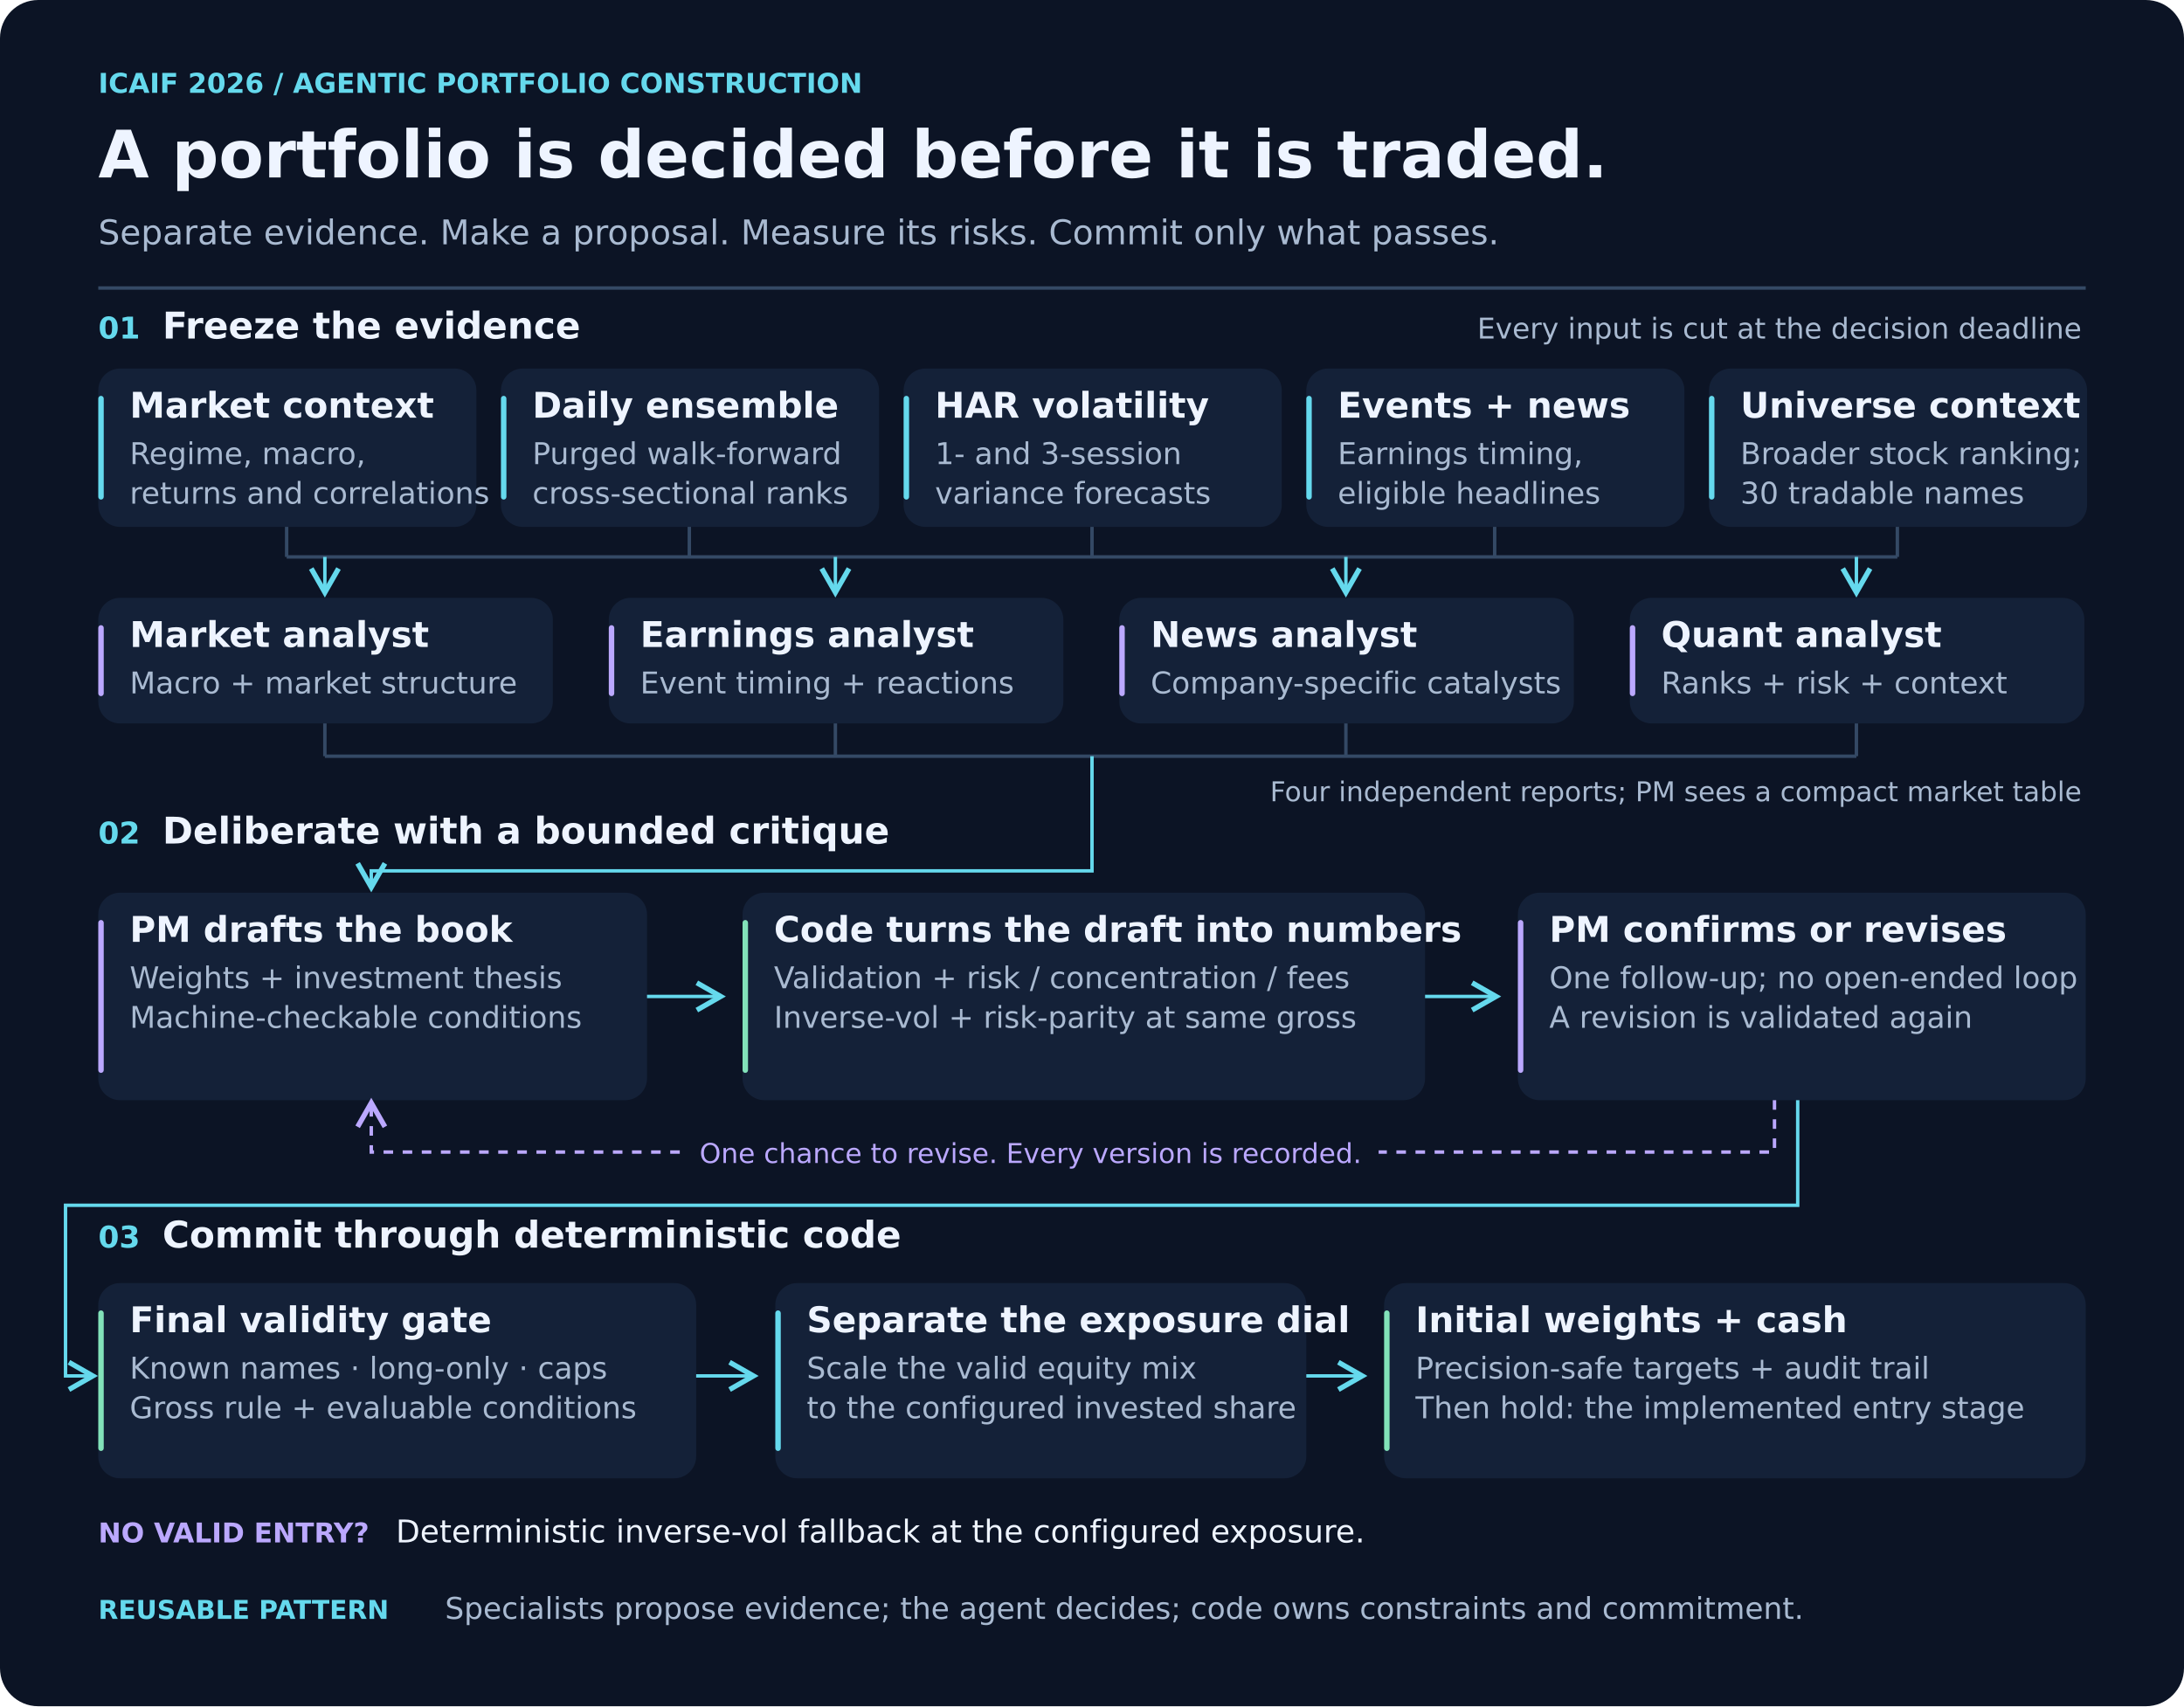
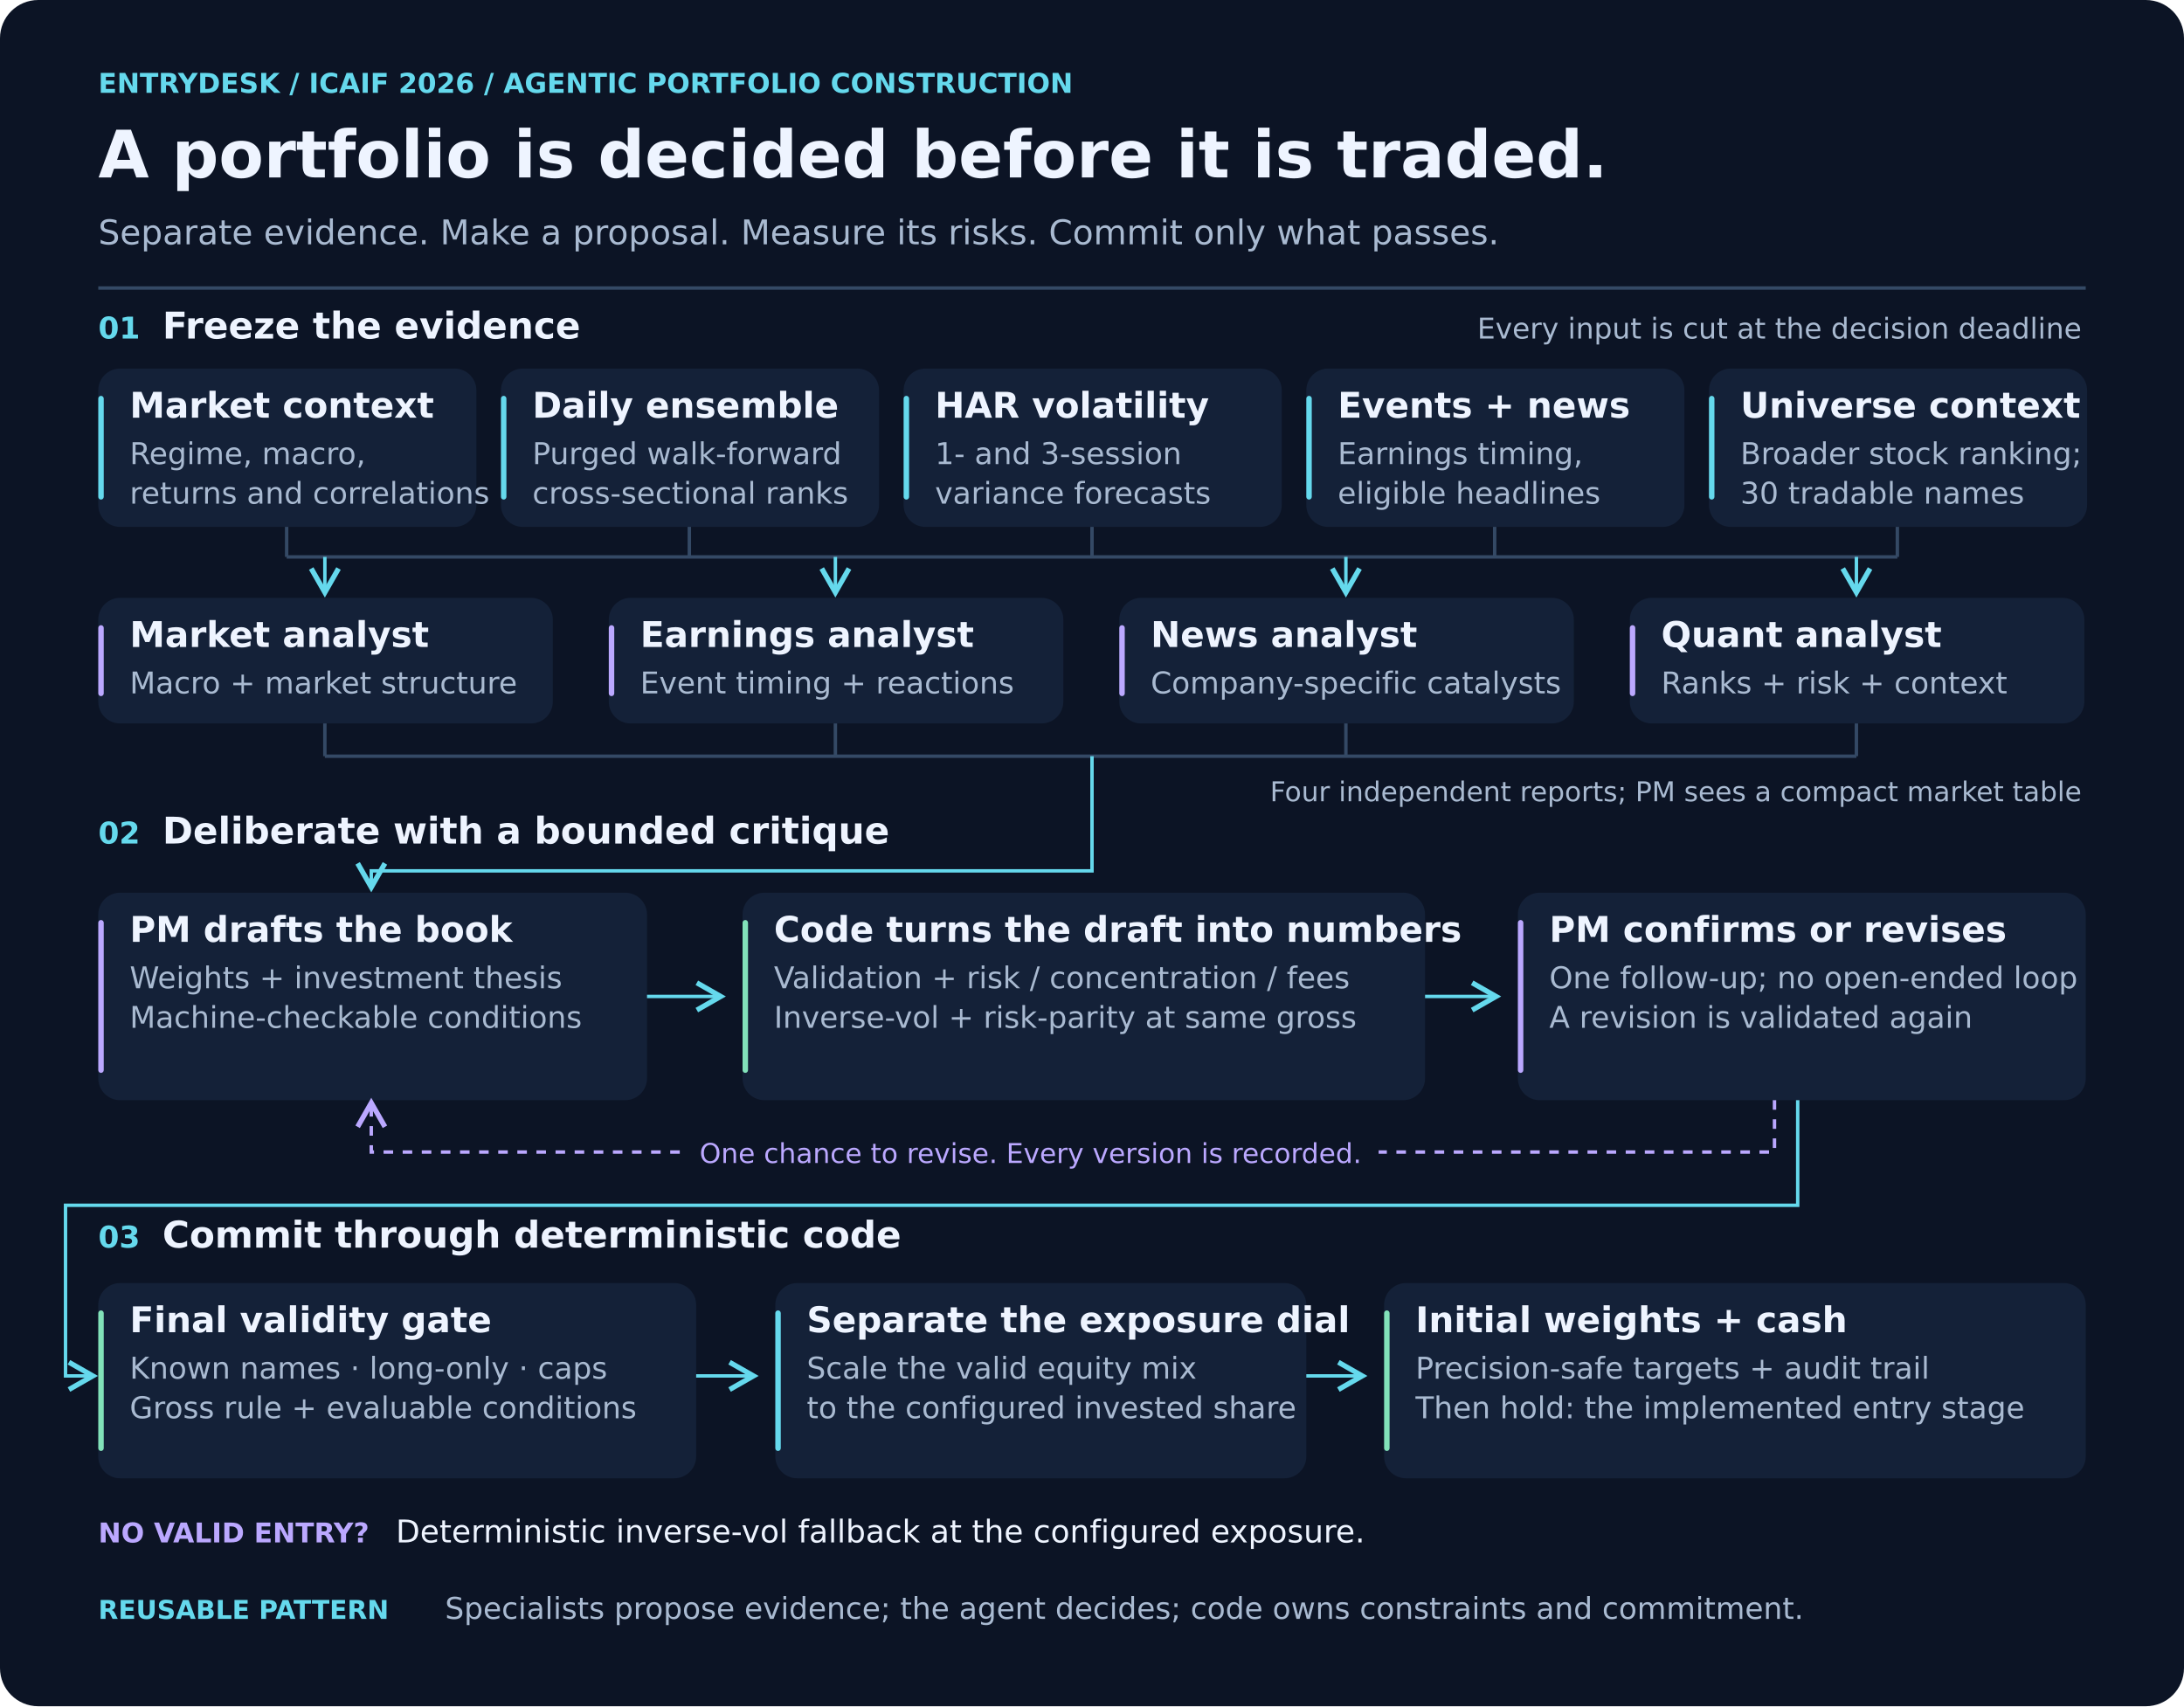
<svg xmlns="http://www.w3.org/2000/svg" width="1600" height="1250" viewBox="0 0 1600 1250" role="img" aria-labelledby="title desc">
  <rect width="1600" height="1250" rx="28" fill="#0c1425" />
  <defs>
    <marker id="arrow" markerWidth="10" markerHeight="10" refX="8" refY="5" orient="auto">
      <path d="M 1 1 L 8 5 L 1 9" fill="none" stroke="#65d9ed" stroke-width="1.5" />
    </marker>
    <marker id="loop" markerWidth="10" markerHeight="10" refX="8" refY="5" orient="auto">
      <path d="M 1 1 L 8 5 L 1 9" fill="none" stroke="#bba8ff" stroke-width="1.5" />
    </marker>
  </defs>
-   <text x="72" y="68" fill="#65d9ed" font-family="DejaVu Sans,Arial,sans-serif" font-size="20" font-weight="650" text-anchor="start">ICAIF 2026  /  AGENTIC PORTFOLIO CONSTRUCTION</text>
+   <text x="72" y="68" fill="#65d9ed" font-family="DejaVu Sans,Arial,sans-serif" font-size="20" font-weight="650" text-anchor="start">ENTRYDESK  /  ICAIF 2026  /  AGENTIC PORTFOLIO CONSTRUCTION</text>
  <text x="72" y="130" fill="#eef4ff" font-family="DejaVu Sans,Arial,sans-serif" font-size="48" font-weight="650" text-anchor="start">A portfolio is decided before it is traded.</text>
  <text x="72" y="179" fill="#a9bad1" font-family="DejaVu Sans,Arial,sans-serif" font-size="25" font-weight="400" text-anchor="start">Separate evidence. Make a proposal. Measure its risks. Commit only what passes.</text>
  <path d="M 72 211 H 1528" fill="none" stroke="#344965" stroke-width="2.5" />
  <text x="72" y="248" fill="#65d9ed" font-family="DejaVu Sans,Arial,sans-serif" font-size="22" font-weight="650" text-anchor="start">01</text>
  <text x="119" y="248" fill="#eef4ff" font-family="DejaVu Sans,Arial,sans-serif" font-size="27" font-weight="650" text-anchor="start">Freeze the evidence</text>
  <text x="1525" y="248" fill="#a9bad1" font-family="DejaVu Sans,Arial,sans-serif" font-size="21" font-weight="400" text-anchor="end">Every input is cut at the decision deadline</text>
  <rect x="72" y="270" width="277" height="116" rx="16" fill="#142138" />
  <rect x="72" y="290" width="4" height="76" rx="2" fill="#65d9ed" />
  <text x="95" y="306" fill="#eef4ff" font-family="DejaVu Sans,Arial,sans-serif" font-size="26" font-weight="650" text-anchor="start">Market context</text>
  <text x="95" y="340" fill="#a9bad1" font-family="DejaVu Sans,Arial,sans-serif" font-size="22" font-weight="400" text-anchor="start">Regime, macro,</text>
  <text x="95" y="369" fill="#a9bad1" font-family="DejaVu Sans,Arial,sans-serif" font-size="22" font-weight="400" text-anchor="start">returns and correlations</text>
  <path d="M 210 386 V 408" fill="none" stroke="#344965" stroke-width="2.5" />
  <rect x="367" y="270" width="277" height="116" rx="16" fill="#142138" />
  <rect x="367" y="290" width="4" height="76" rx="2" fill="#65d9ed" />
  <text x="390" y="306" fill="#eef4ff" font-family="DejaVu Sans,Arial,sans-serif" font-size="26" font-weight="650" text-anchor="start">Daily ensemble</text>
  <text x="390" y="340" fill="#a9bad1" font-family="DejaVu Sans,Arial,sans-serif" font-size="22" font-weight="400" text-anchor="start">Purged walk-forward</text>
  <text x="390" y="369" fill="#a9bad1" font-family="DejaVu Sans,Arial,sans-serif" font-size="22" font-weight="400" text-anchor="start">cross-sectional ranks</text>
  <path d="M 505 386 V 408" fill="none" stroke="#344965" stroke-width="2.5" />
  <rect x="662" y="270" width="277" height="116" rx="16" fill="#142138" />
  <rect x="662" y="290" width="4" height="76" rx="2" fill="#65d9ed" />
  <text x="685" y="306" fill="#eef4ff" font-family="DejaVu Sans,Arial,sans-serif" font-size="26" font-weight="650" text-anchor="start">HAR volatility</text>
  <text x="685" y="340" fill="#a9bad1" font-family="DejaVu Sans,Arial,sans-serif" font-size="22" font-weight="400" text-anchor="start">1- and 3-session</text>
  <text x="685" y="369" fill="#a9bad1" font-family="DejaVu Sans,Arial,sans-serif" font-size="22" font-weight="400" text-anchor="start">variance forecasts</text>
  <path d="M 800 386 V 408" fill="none" stroke="#344965" stroke-width="2.5" />
  <rect x="957" y="270" width="277" height="116" rx="16" fill="#142138" />
  <rect x="957" y="290" width="4" height="76" rx="2" fill="#65d9ed" />
  <text x="980" y="306" fill="#eef4ff" font-family="DejaVu Sans,Arial,sans-serif" font-size="26" font-weight="650" text-anchor="start">Events + news</text>
  <text x="980" y="340" fill="#a9bad1" font-family="DejaVu Sans,Arial,sans-serif" font-size="22" font-weight="400" text-anchor="start">Earnings timing,</text>
  <text x="980" y="369" fill="#a9bad1" font-family="DejaVu Sans,Arial,sans-serif" font-size="22" font-weight="400" text-anchor="start">eligible headlines</text>
  <path d="M 1095 386 V 408" fill="none" stroke="#344965" stroke-width="2.5" />
  <rect x="1252" y="270" width="277" height="116" rx="16" fill="#142138" />
  <rect x="1252" y="290" width="4" height="76" rx="2" fill="#65d9ed" />
  <text x="1275" y="306" fill="#eef4ff" font-family="DejaVu Sans,Arial,sans-serif" font-size="26" font-weight="650" text-anchor="start">Universe context</text>
  <text x="1275" y="340" fill="#a9bad1" font-family="DejaVu Sans,Arial,sans-serif" font-size="22" font-weight="400" text-anchor="start">Broader stock ranking;</text>
  <text x="1275" y="369" fill="#a9bad1" font-family="DejaVu Sans,Arial,sans-serif" font-size="22" font-weight="400" text-anchor="start">30 tradable names</text>
  <path d="M 1390 386 V 408" fill="none" stroke="#344965" stroke-width="2.5" />
  <path d="M 210 408 H 1390" fill="none" stroke="#344965" stroke-width="2.5" />
  <path d="M 238 408 V 434" fill="none" stroke="#65d9ed" stroke-width="2.5" marker-end="url(#arrow)" />
  <rect x="72" y="438" width="333" height="92" rx="16" fill="#142138" />
  <rect x="72" y="458" width="4" height="52" rx="2" fill="#bba8ff" />
  <text x="95" y="474" fill="#eef4ff" font-family="DejaVu Sans,Arial,sans-serif" font-size="26" font-weight="650" text-anchor="start">Market analyst</text>
  <text x="95" y="508" fill="#a9bad1" font-family="DejaVu Sans,Arial,sans-serif" font-size="22" font-weight="400" text-anchor="start">Macro + market structure</text>
  <path d="M 238 530 V 554" fill="none" stroke="#344965" stroke-width="2.5" />
  <path d="M 612 408 V 434" fill="none" stroke="#65d9ed" stroke-width="2.5" marker-end="url(#arrow)" />
  <rect x="446" y="438" width="333" height="92" rx="16" fill="#142138" />
  <rect x="446" y="458" width="4" height="52" rx="2" fill="#bba8ff" />
  <text x="469" y="474" fill="#eef4ff" font-family="DejaVu Sans,Arial,sans-serif" font-size="26" font-weight="650" text-anchor="start">Earnings analyst</text>
  <text x="469" y="508" fill="#a9bad1" font-family="DejaVu Sans,Arial,sans-serif" font-size="22" font-weight="400" text-anchor="start">Event timing + reactions</text>
  <path d="M 612 530 V 554" fill="none" stroke="#344965" stroke-width="2.5" />
  <path d="M 986 408 V 434" fill="none" stroke="#65d9ed" stroke-width="2.5" marker-end="url(#arrow)" />
  <rect x="820" y="438" width="333" height="92" rx="16" fill="#142138" />
  <rect x="820" y="458" width="4" height="52" rx="2" fill="#bba8ff" />
  <text x="843" y="474" fill="#eef4ff" font-family="DejaVu Sans,Arial,sans-serif" font-size="26" font-weight="650" text-anchor="start">News analyst</text>
  <text x="843" y="508" fill="#a9bad1" font-family="DejaVu Sans,Arial,sans-serif" font-size="22" font-weight="400" text-anchor="start">Company-specific catalysts</text>
  <path d="M 986 530 V 554" fill="none" stroke="#344965" stroke-width="2.5" />
  <path d="M 1360 408 V 434" fill="none" stroke="#65d9ed" stroke-width="2.5" marker-end="url(#arrow)" />
  <rect x="1194" y="438" width="333" height="92" rx="16" fill="#142138" />
  <rect x="1194" y="458" width="4" height="52" rx="2" fill="#bba8ff" />
  <text x="1217" y="474" fill="#eef4ff" font-family="DejaVu Sans,Arial,sans-serif" font-size="26" font-weight="650" text-anchor="start">Quant analyst</text>
  <text x="1217" y="508" fill="#a9bad1" font-family="DejaVu Sans,Arial,sans-serif" font-size="22" font-weight="400" text-anchor="start">Ranks + risk + context</text>
  <path d="M 1360 530 V 554" fill="none" stroke="#344965" stroke-width="2.5" />
  <path d="M 238 554 H 1360" fill="none" stroke="#344965" stroke-width="2.5" />
  <text x="1525" y="587" fill="#a9bad1" font-family="DejaVu Sans,Arial,sans-serif" font-size="20" font-weight="400" text-anchor="end">Four independent reports; PM sees a compact market table</text>
  <text x="72" y="618" fill="#65d9ed" font-family="DejaVu Sans,Arial,sans-serif" font-size="22" font-weight="650" text-anchor="start">02</text>
  <text x="119" y="618" fill="#eef4ff" font-family="DejaVu Sans,Arial,sans-serif" font-size="27" font-weight="650" text-anchor="start">Deliberate with a bounded critique</text>
  <path d="M 800 554 V 638 H 272 V 650" fill="none" stroke="#65d9ed" stroke-width="2.5" marker-end="url(#arrow)" />
  <rect x="72" y="654" width="402" height="152" rx="16" fill="#142138" />
  <rect x="72" y="674" width="4" height="112" rx="2" fill="#bba8ff" />
  <text x="95" y="690" fill="#eef4ff" font-family="DejaVu Sans,Arial,sans-serif" font-size="26" font-weight="650" text-anchor="start">PM drafts the book</text>
  <text x="95" y="724" fill="#a9bad1" font-family="DejaVu Sans,Arial,sans-serif" font-size="22" font-weight="400" text-anchor="start">Weights + investment thesis</text>
  <text x="95" y="753" fill="#a9bad1" font-family="DejaVu Sans,Arial,sans-serif" font-size="22" font-weight="400" text-anchor="start">Machine-checkable conditions</text>
  <path d="M 474 730 H 528" fill="none" stroke="#65d9ed" stroke-width="2.5" marker-end="url(#arrow)" />
  <rect x="544" y="654" width="500" height="152" rx="16" fill="#142138" />
  <rect x="544" y="674" width="4" height="112" rx="2" fill="#82e2b9" />
  <text x="567" y="690" fill="#eef4ff" font-family="DejaVu Sans,Arial,sans-serif" font-size="26" font-weight="650" text-anchor="start">Code turns the draft into numbers</text>
  <text x="567" y="724" fill="#a9bad1" font-family="DejaVu Sans,Arial,sans-serif" font-size="22" font-weight="400" text-anchor="start">Validation + risk / concentration / fees</text>
  <text x="567" y="753" fill="#a9bad1" font-family="DejaVu Sans,Arial,sans-serif" font-size="22" font-weight="400" text-anchor="start">Inverse-vol + risk-parity at same gross</text>
  <path d="M 1044 730 H 1096" fill="none" stroke="#65d9ed" stroke-width="2.5" marker-end="url(#arrow)" />
  <rect x="1112" y="654" width="416" height="152" rx="16" fill="#142138" />
  <rect x="1112" y="674" width="4" height="112" rx="2" fill="#bba8ff" />
  <text x="1135" y="690" fill="#eef4ff" font-family="DejaVu Sans,Arial,sans-serif" font-size="26" font-weight="650" text-anchor="start">PM confirms or revises</text>
  <text x="1135" y="724" fill="#a9bad1" font-family="DejaVu Sans,Arial,sans-serif" font-size="22" font-weight="400" text-anchor="start">One follow-up; no open-ended loop</text>
  <text x="1135" y="753" fill="#a9bad1" font-family="DejaVu Sans,Arial,sans-serif" font-size="22" font-weight="400" text-anchor="start">A revision is validated again</text>
  <path d="M 1300 806 V 844 H 272 V 808" fill="none" stroke="#bba8ff" stroke-width="2.5" marker-end="url(#loop)" stroke-dasharray="7 7" />
  <rect x="500" y="828" width="510" height="34" rx="12" fill="#0c1425" />
  <text x="755" y="852" fill="#bba8ff" font-family="DejaVu Sans,Arial,sans-serif" font-size="20" font-weight="400" text-anchor="middle">One chance to revise. Every version is recorded.</text>
  <text x="72" y="914" fill="#65d9ed" font-family="DejaVu Sans,Arial,sans-serif" font-size="22" font-weight="650" text-anchor="start">03</text>
  <text x="119" y="914" fill="#eef4ff" font-family="DejaVu Sans,Arial,sans-serif" font-size="27" font-weight="650" text-anchor="start">Commit through deterministic code</text>
  <rect x="72" y="940" width="438" height="143" rx="16" fill="#142138" />
  <rect x="72" y="960" width="4" height="103" rx="2" fill="#82e2b9" />
  <text x="95" y="976" fill="#eef4ff" font-family="DejaVu Sans,Arial,sans-serif" font-size="26" font-weight="650" text-anchor="start">Final validity gate</text>
  <text x="95" y="1010" fill="#a9bad1" font-family="DejaVu Sans,Arial,sans-serif" font-size="22" font-weight="400" text-anchor="start">Known names · long-only · caps</text>
  <text x="95" y="1039" fill="#a9bad1" font-family="DejaVu Sans,Arial,sans-serif" font-size="22" font-weight="400" text-anchor="start">Gross rule + evaluable conditions</text>
  <path d="M 510 1008 H 552" fill="none" stroke="#65d9ed" stroke-width="2.5" marker-end="url(#arrow)" />
  <rect x="568" y="940" width="389" height="143" rx="16" fill="#142138" />
  <rect x="568" y="960" width="4" height="103" rx="2" fill="#65d9ed" />
  <text x="591" y="976" fill="#eef4ff" font-family="DejaVu Sans,Arial,sans-serif" font-size="26" font-weight="650" text-anchor="start">Separate the exposure dial</text>
  <text x="591" y="1010" fill="#a9bad1" font-family="DejaVu Sans,Arial,sans-serif" font-size="22" font-weight="400" text-anchor="start">Scale the valid equity mix</text>
  <text x="591" y="1039" fill="#a9bad1" font-family="DejaVu Sans,Arial,sans-serif" font-size="22" font-weight="400" text-anchor="start">to the configured invested share</text>
  <path d="M 957 1008 H 998" fill="none" stroke="#65d9ed" stroke-width="2.5" marker-end="url(#arrow)" />
  <rect x="1014" y="940" width="514" height="143" rx="16" fill="#142138" />
  <rect x="1014" y="960" width="4" height="103" rx="2" fill="#82e2b9" />
  <text x="1037" y="976" fill="#eef4ff" font-family="DejaVu Sans,Arial,sans-serif" font-size="26" font-weight="650" text-anchor="start">Initial weights + cash</text>
  <text x="1037" y="1010" fill="#a9bad1" font-family="DejaVu Sans,Arial,sans-serif" font-size="22" font-weight="400" text-anchor="start">Precision-safe targets + audit trail</text>
  <text x="1037" y="1039" fill="#a9bad1" font-family="DejaVu Sans,Arial,sans-serif" font-size="22" font-weight="400" text-anchor="start">Then hold: the implemented entry stage</text>
  <path d="M 1317 806 V 883 H 48 V 1008 H 68" fill="none" stroke="#65d9ed" stroke-width="2.5" marker-end="url(#arrow)" />
  <text x="72" y="1130" fill="#bba8ff" font-family="DejaVu Sans,Arial,sans-serif" font-size="20" font-weight="650" text-anchor="start">NO VALID ENTRY?</text>
  <text x="290" y="1130" fill="#eef4ff" font-family="DejaVu Sans,Arial,sans-serif" font-size="23" font-weight="400" text-anchor="start">Deterministic inverse-vol fallback at the configured exposure.</text>
  <text x="72" y="1186" fill="#65d9ed" font-family="DejaVu Sans,Arial,sans-serif" font-size="19" font-weight="650" text-anchor="start">REUSABLE PATTERN</text>
  <text x="326" y="1186" fill="#a9bad1" font-family="DejaVu Sans,Arial,sans-serif" font-size="22" font-weight="400" text-anchor="start">Specialists propose evidence; the agent decides; code owns constraints and commitment.</text>
</svg>
